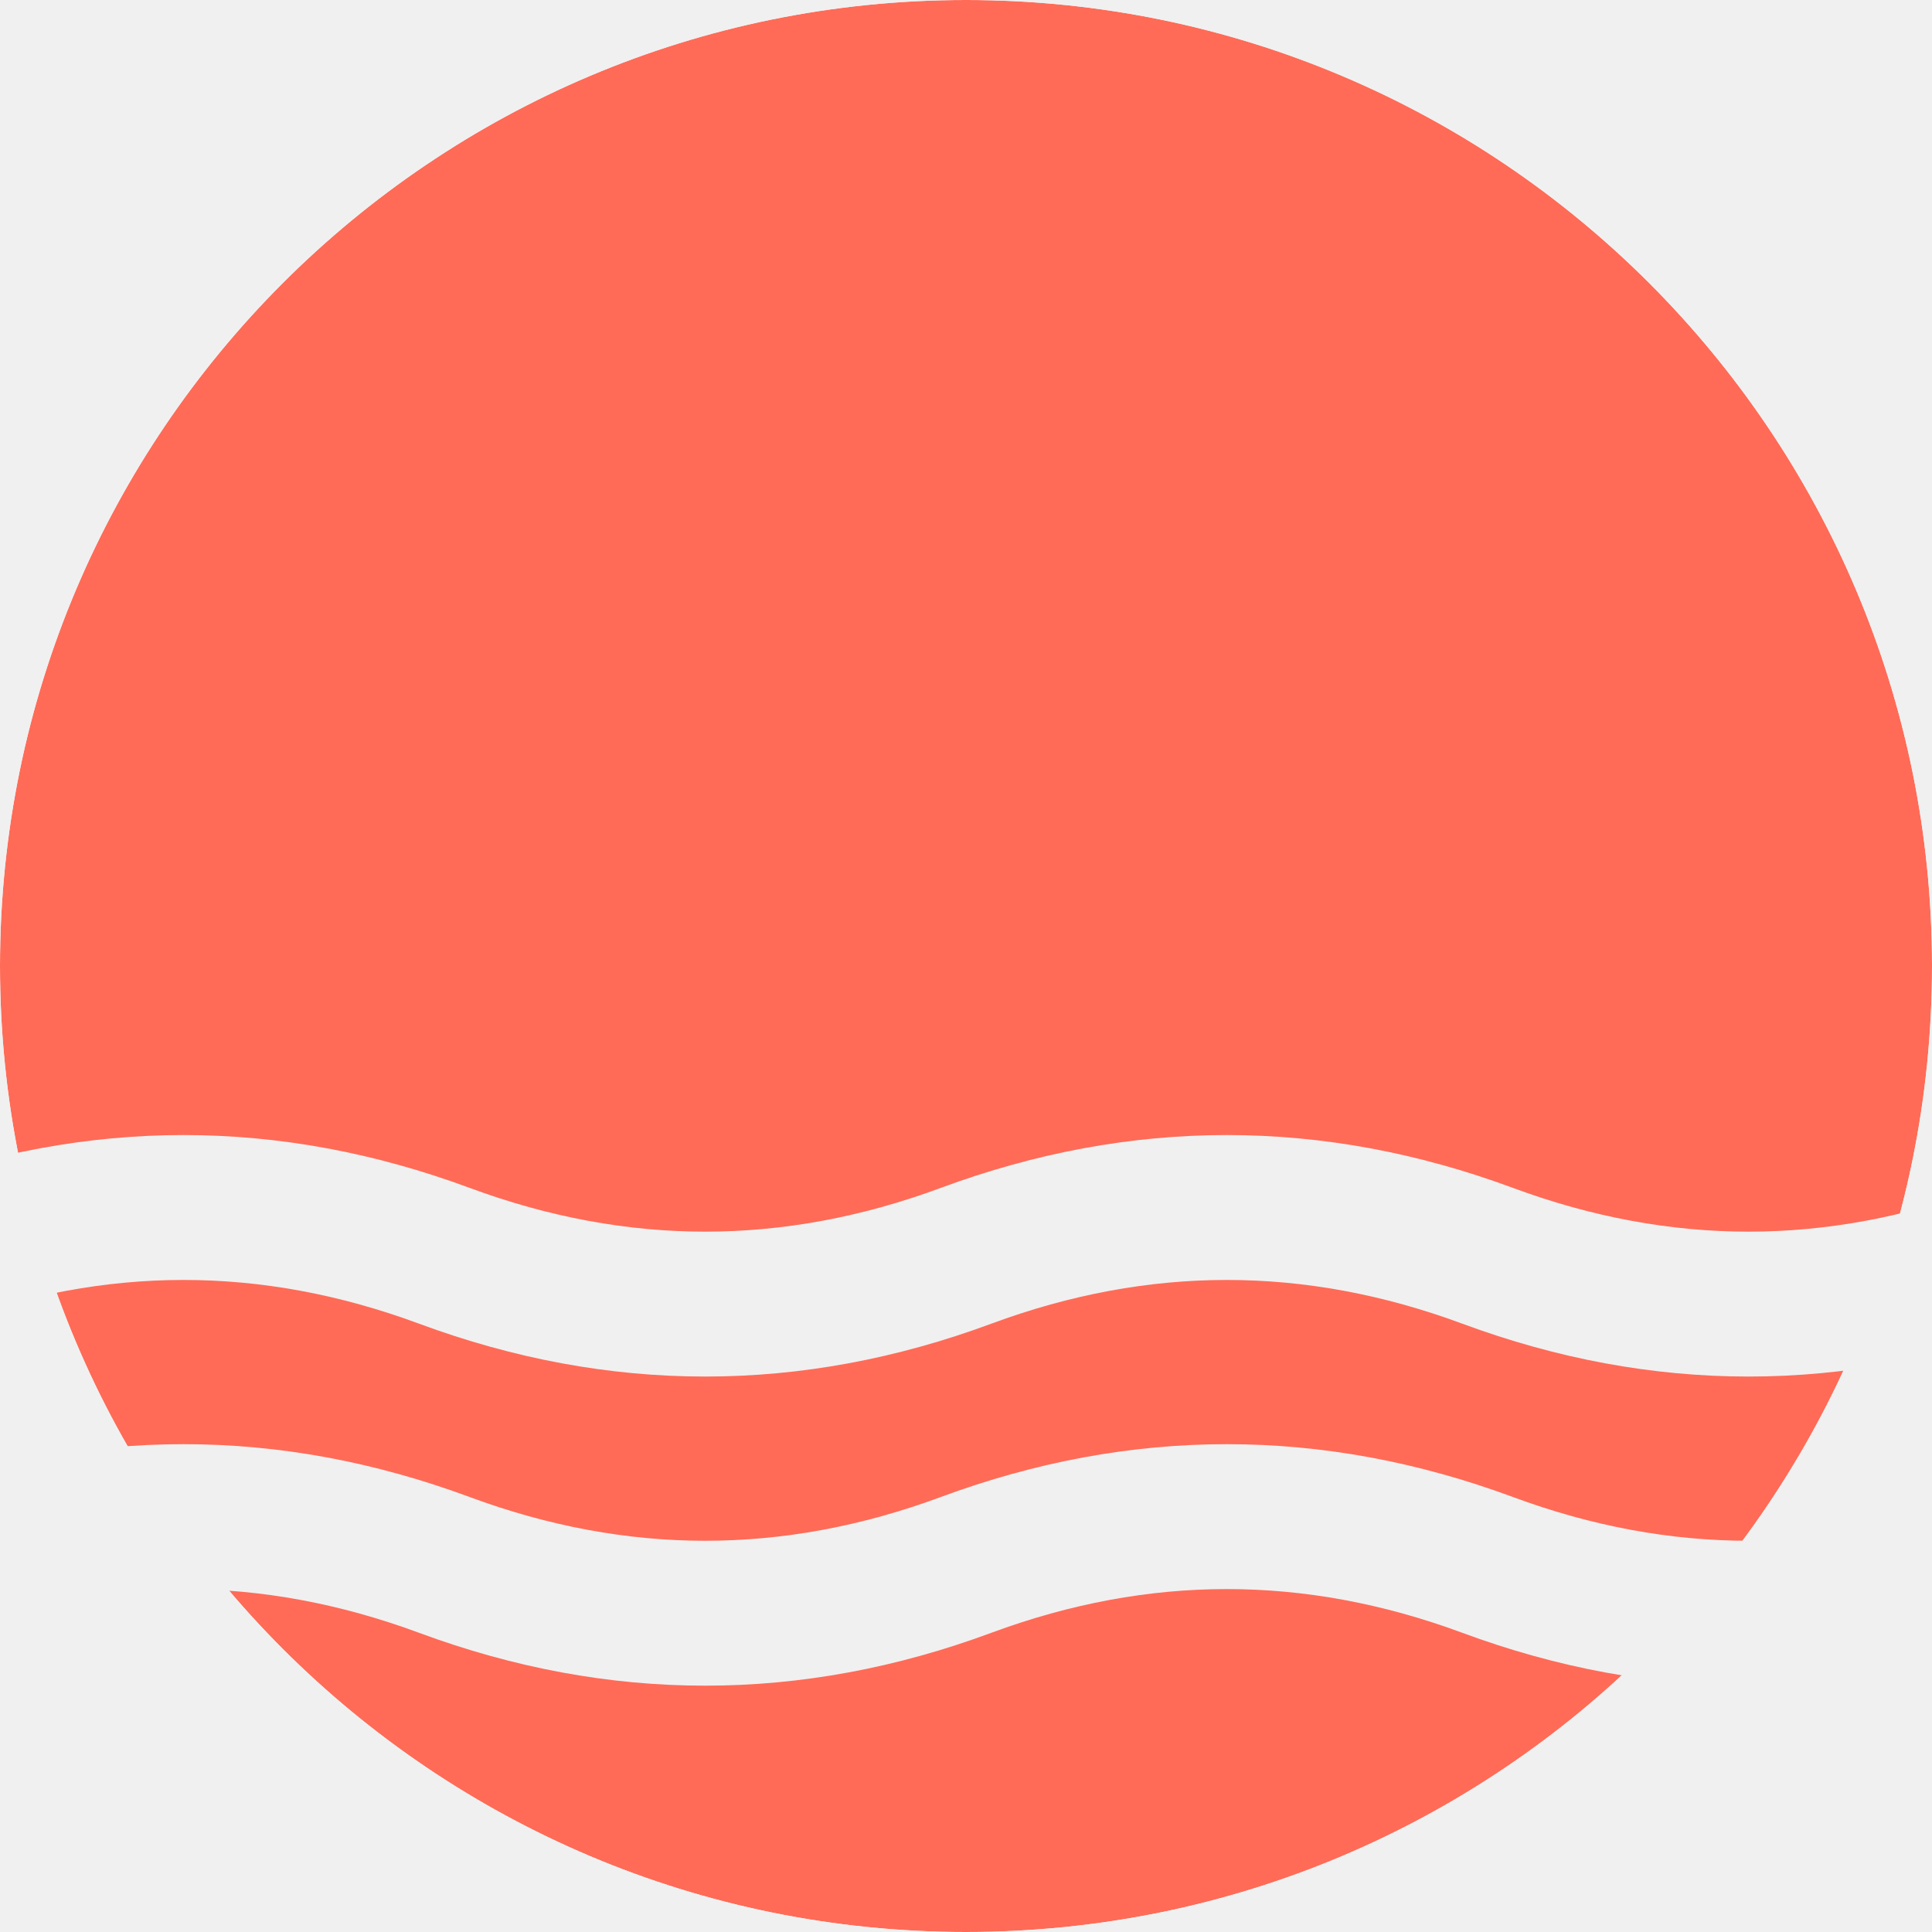
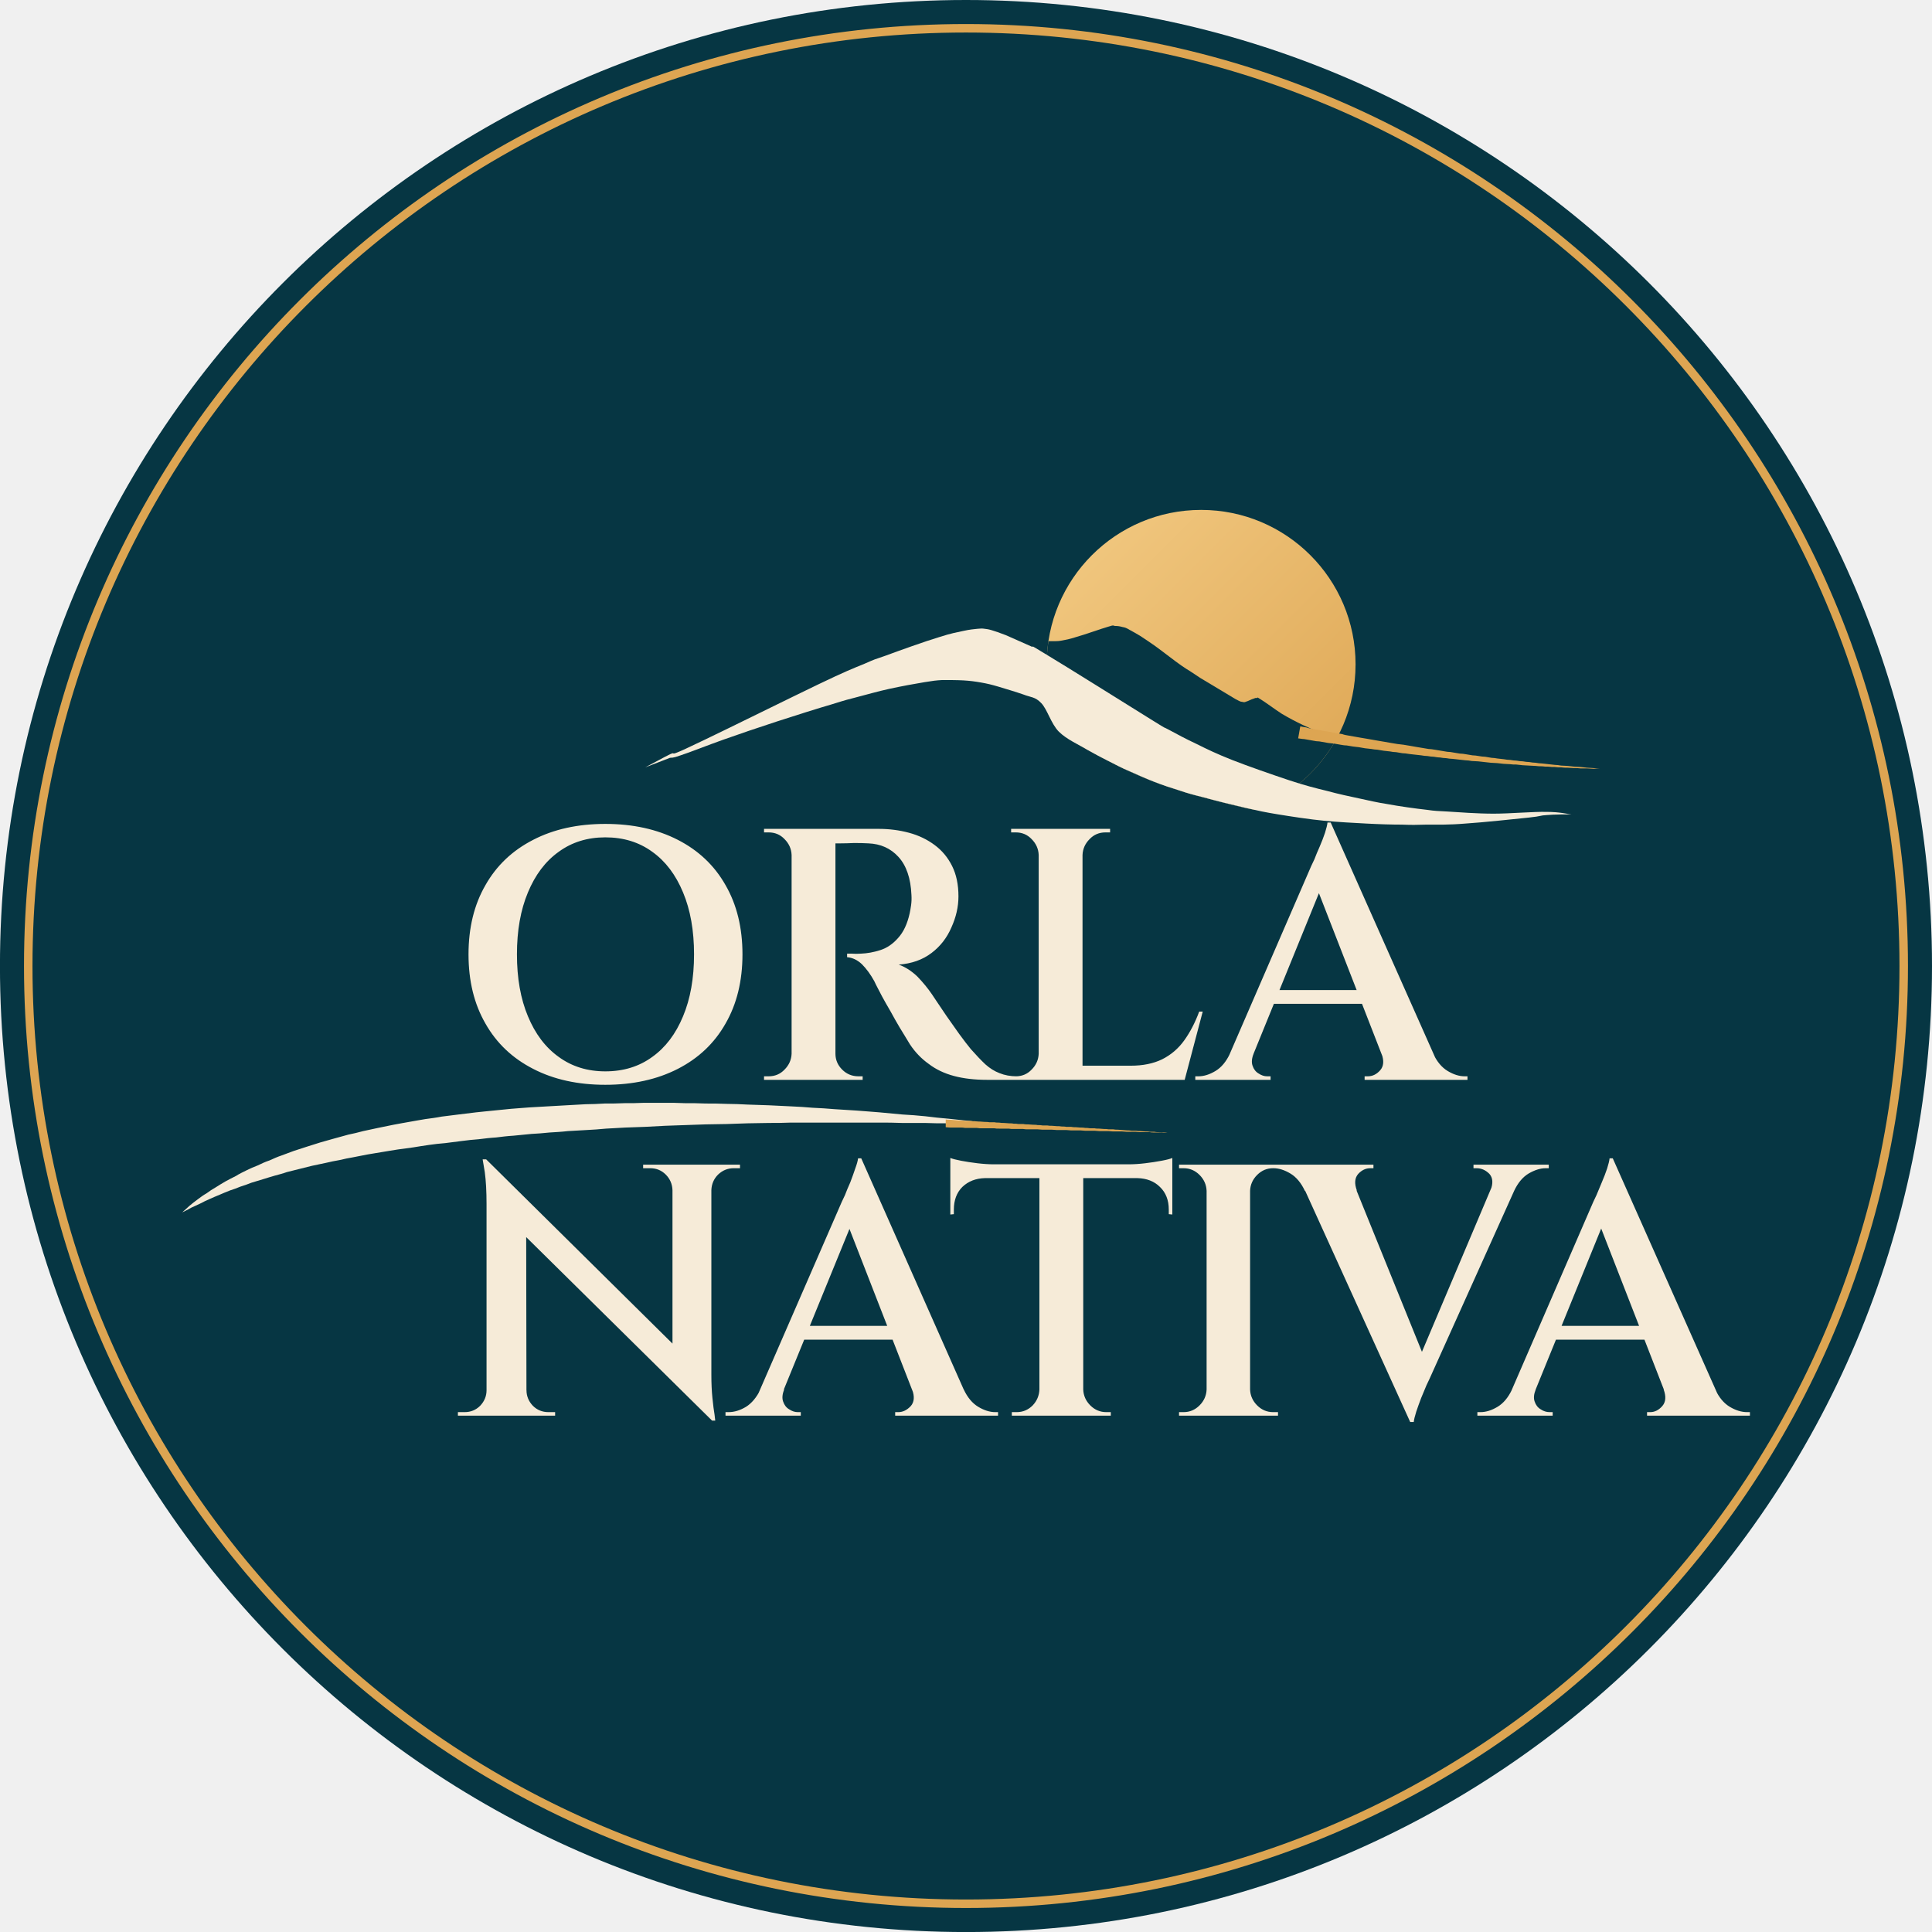
- <svg xmlns="http://www.w3.org/2000/svg" viewBox="0 0 100 100" width="512" height="512" role="img" aria-label="Orla Nativa">
-   <mask id="e">
-     <circle cx="50" cy="50" r="50" fill="#fff" />
-     <path d="M-4 65 Q9.5 60 23 65 T50 65 T77 65 T104 65" fill="none" stroke="#000" stroke-width="7.5" />
-     <path d="M-4 81 Q9.5 76 23 81 T50 81 T77 81 T104 81" fill="none" stroke="#000" stroke-width="7.5" />
-   </mask>
-   <circle cx="50" cy="50" r="50" fill="#ff6b57" mask="url(#e)" />
+ <svg xmlns="http://www.w3.org/2000/svg" viewBox="560.46 -35.98 546.55 546.55" role="img" aria-label="Orla Nativa">
+   <circle cx="833.73" cy="237.3" r="273.28" fill="#063643" />
+   <circle cx="833.73" cy="237.3" r="265.28" fill="none" stroke="#DDA552" stroke-width="2.4" />
+   <defs>
+     <linearGradient id="sol-escuro" x1="0" y1="0" x2="1" y2="1">
+       <stop offset="0" stop-color="#F3CB84" />
+       <stop offset="1" stop-color="#DDA552" />
+     </linearGradient>
+     <clipPath id="disco-escuro">
+       <circle cx="900.25" cy="151.96" r="43.69" />
+     </clipPath>
+     <clipPath id="acima-escuro">
+       <path d="M853 104.27L947 104.27L947 197.02L946 196.97L945 196.91L944 196.85L943 196.78L942 196.71L941 196.65L940 196.58L939 196.52L938 196.46L937 196.39L936 196.31L935 196.21L934 196.08L933 195.96L932 195.82L931 195.69L930 195.55L929 195.41L928 195.27L927 195.13L926 194.98L925 194.83L924 194.68L923 194.53L922 194.37L921 194.19L920 194L919 193.82L918 193.62L917 193.43L916 193.23L915 193.04L914 192.83L913 192.63L912 192.4L911 192.17L910 191.93L909 191.7L908 191.44L907 191.19L906 190.94L905 190.68L904 190.4L903 190.14L902 189.88L901 189.63L900 189.36L899 189.1L898 188.83L897 188.54L896 188.23L895 187.93L894 187.62L893 187.29L892 186.96L891 186.64L890 186.28L889 185.93L888 185.56L887 185.18L886 184.8L885 184.4L884 183.99L883 183.57L882 183.14L881 182.69L880 182.25L879 181.77L878 181.31L877 180.8L876 180.31L875 179.79L874 179.29L873 178.75L872 178.24L871 177.69L870 177.16L869 176.6L868 176.05L867 175.48L866 174.89L865 174.27L864 173.63L863 172.98L862 172.32L861 171.67L860 170.99L859 169.3L858 167.66L857 166.03L856 164.43L855 162.87L854 162.36L853 161.84Z" />
+     </clipPath>
+   </defs>
+   <g clip-path="url(#acima-escuro)">
+     <circle cx="900.25" cy="151.96" r="43.69" fill="url(#sol-escuro)" />
+     <path d="M854.56 145.4L859 145.4C859.3 145.4 860 145.4 861 145.2C862 145 862.8 144.9 865 144.2C867.2 143.6 872.2 141.8 874 141.3C875.8 140.7 875.3 141.1 876 141.1C876.7 141.1 877.3 141.2 878 141.4C878.7 141.5 879.2 141.7 880 142.2C880.8 142.6 881.8 143.2 883 143.9C884.2 144.7 885.3 145.4 887 146.6C888.7 147.8 891.5 150 893 151.1C894.5 152.2 894.8 152.4 896 153.2C897.2 153.9 897.7 154.3 900 155.8C902.3 157.2 908 160.6 910 161.8C912 162.9 911.5 162.4 912 162.6C912.5 162.7 912.5 162.7 913 162.5C913.5 162.4 914.5 161.8 915 161.7C915.5 161.5 915.7 161.4 916 161.5C916.3 161.5 915.8 161 917 161.8C918.2 162.5 921 164.6 923 165.9C925 167.1 927.3 168.3 929 169.1C930.7 169.9 931.8 170.4 933 170.8C934.2 171.3 935.3 171.7 936 171.9C936.7 172.1 936.8 172.1 937 172.1L945.94 175.1L945.94 197.65L854.56 197.65Z" fill="#063643" clip-path="url(#disco-escuro)" />
+   </g>
+   <path d="M928.3 169.5C928.6 169.6 929.4 169.7 930 169.8C930.5 170 931.1 170.1 931.7 170.2C932.2 170.3 932.8 170.4 933.4 170.5C933.9 170.6 934.5 170.7 935.1 170.8C935.6 170.9 936.2 171 936.8 171.1C937.3 171.2 937.9 171.3 938.5 171.4C939 171.5 939.6 171.6 940.2 171.7C940.7 171.9 941.3 172 941.9 172.1C942.5 172.2 943 172.3 943.6 172.4C944.2 172.5 944.8 172.6 945.3 172.7C945.9 172.8 946.5 172.9 947.1 173C947.6 173.1 948.2 173.2 948.8 173.3C949.4 173.4 950 173.5 950.5 173.6C951.1 173.7 951.7 173.8 952.3 173.9C952.9 174 953.4 174.1 954 174.2C954.6 174.3 955.2 174.4 955.8 174.5C956.4 174.6 956.9 174.6 957.5 174.7C958.1 174.8 958.7 174.9 959.3 175C959.9 175.1 960.4 175.2 961 175.3C961.6 175.4 962.2 175.5 962.8 175.6C963.4 175.7 964 175.8 964.6 175.9C965.1 175.9 965.7 176 966.3 176.1C966.9 176.2 967.5 176.3 968.1 176.4C968.7 176.5 969.3 176.6 969.9 176.7C970.5 176.7 971.1 176.8 971.6 176.9C972.2 177 972.8 177.1 973.4 177.2C974 177.2 974.6 177.3 975.2 177.4C975.8 177.5 976.4 177.6 977 177.7C977.6 177.7 978.2 177.8 978.8 177.9C979.4 178 980 178.1 980.6 178.1C981.2 178.2 981.8 178.3 982.4 178.4C982.9 178.4 983.5 178.5 984.1 178.6C984.7 178.7 985.3 178.7 985.9 178.8C986.5 178.9 987.1 179 987.7 179C988.3 179.1 988.9 179.2 989.5 179.2C990.1 179.3 990.7 179.4 991.3 179.4C991.9 179.5 992.5 179.6 993.1 179.6C993.7 179.7 994.3 179.8 994.9 179.8C995.5 179.9 996.1 180 996.7 180C997.3 180.1 997.9 180.1 998.5 180.2C999.1 180.3 999.7 180.3 1000.3 180.4C1000.9 180.4 1001.5 180.5 1002.1 180.6C1002.8 180.6 1003.4 180.7 1004 180.7C1004.6 180.8 1005.2 180.8 1005.8 180.9C1006.4 180.9 1007 181 1007.6 181C1008.2 181.1 1008.8 181.1 1009.4 181.2C1010 181.2 1010.6 181.3 1011.2 181.3C1011.8 181.4 1012.7 181.5 1013 181.5L1013 181.5C1012.7 181.5 1011.8 181.5 1011.2 181.5C1010.6 181.5 1010 181.4 1009.4 181.4C1008.8 181.4 1008.2 181.4 1007.6 181.4C1006.9 181.3 1006.3 181.3 1005.7 181.3C1005.1 181.3 1004.5 181.2 1003.9 181.2C1003.3 181.2 1002.7 181.2 1002.1 181.1C1001.5 181.1 1000.9 181.1 1000.3 181C999.7 181 999.1 181 998.5 180.9C997.9 180.9 997.3 180.9 996.7 180.8C996.1 180.8 995.5 180.8 994.9 180.7C994.3 180.7 993.6 180.6 993 180.6C992.4 180.6 991.8 180.5 991.2 180.5C990.6 180.4 990 180.4 989.4 180.3C988.8 180.3 988.2 180.3 987.6 180.2C987 180.2 986.4 180.1 985.8 180.1C985.2 180 984.6 180 984 179.9C983.4 179.9 982.8 179.8 982.2 179.8C981.6 179.7 981 179.7 980.4 179.6C979.8 179.5 979.2 179.5 978.6 179.4C978 179.4 977.4 179.3 976.8 179.3C976.2 179.2 975.6 179.1 975 179.1C974.4 179 973.8 179 973.2 178.9C972.6 178.8 972 178.8 971.4 178.7C970.8 178.7 970.2 178.6 969.6 178.5C969 178.5 968.4 178.4 967.8 178.3C967.2 178.3 966.7 178.2 966.1 178.1C965.5 178.1 964.9 178 964.3 177.9C963.7 177.9 963.1 177.8 962.5 177.7C961.9 177.6 961.3 177.6 960.7 177.5C960.1 177.4 959.5 177.4 959 177.3C958.4 177.2 957.8 177.1 957.2 177.1C956.6 177 956 176.9 955.4 176.8C954.8 176.8 954.2 176.7 953.7 176.6C953.1 176.5 952.5 176.5 951.9 176.4C951.3 176.3 950.7 176.2 950.1 176.1C949.6 176.1 949 176 948.4 175.9C947.8 175.8 947.2 175.8 946.6 175.7C946.1 175.6 945.5 175.5 944.9 175.4C944.3 175.3 943.7 175.3 943.2 175.2C942.6 175.1 942 175 941.4 174.9C940.8 174.9 940.3 174.8 939.7 174.7C939.1 174.6 938.5 174.5 938 174.4C937.4 174.3 936.8 174.3 936.2 174.2C935.7 174.1 935.1 174 934.5 173.9C934 173.8 933.4 173.7 932.8 173.7C932.2 173.6 931.7 173.5 931.1 173.4C930.5 173.3 930 173.2 929.4 173.1C928.8 173.1 928 172.9 927.7 172.9Z" fill="#DDA552" />
+   <path d="M743 181.1C744.2 180.5 748.5 178.1 750 177.4C751.5 176.7 750.3 177.6 752 176.9C753.7 176.2 753.3 176.4 760 173.2C766.7 170 784.5 161.2 792 157.6C799.5 154 801.8 153.1 805 151.8C808.2 150.4 807.5 150.7 811 149.5C814.5 148.2 822.3 145.4 826 144.3C829.7 143.1 831.2 142.9 833 142.5C834.8 142.1 836 142 837 141.9C838 141.8 838.3 141.8 839 141.9C839.7 142 840 142 841 142.3C842 142.6 843.2 143 845 143.7C846.8 144.5 850.2 146 852 146.8C853.8 147.7 850.3 145.4 856 148.9C861.7 152.3 880.2 163.9 886 167.5C891.8 171.1 888.8 169.2 891 170.4C893.2 171.6 896 173.1 899 174.5C902 176 904.7 177.3 909 179C913.3 180.7 920.5 183.2 925 184.7C929.5 186.2 932.7 187 936 187.8C939.3 188.7 942.2 189.3 945 189.9C947.8 190.5 949.8 191 953 191.5C956.2 192.1 961.2 192.8 964 193.1C966.8 193.5 966.8 193.4 970 193.6C973.2 193.8 978.3 194.2 983 194.2C987.7 194.2 994.3 193.6 998 193.7C1001.7 193.7 1003.8 194.3 1005 194.4L1005 194.4C1003.8 194.4 1000 194.4 998 194.6C996 194.7 996.8 194.9 993 195.3C989.2 195.7 979.8 196.7 975 197C970.2 197.4 967 197.3 964 197.3C961 197.4 959.8 197.4 957 197.3C954.2 197.3 950.7 197.2 947 197C943.3 196.8 939.2 196.6 935 196.2C930.8 195.8 925.7 195 922 194.4C918.3 193.8 916.5 193.4 913 192.6C909.5 191.8 904.2 190.5 901 189.6C897.8 188.8 896.3 188.4 894 187.6C891.7 186.9 889.3 186.1 887 185.2C884.7 184.3 882.2 183.2 880 182.2C877.8 181.3 876 180.3 874 179.3C872 178.3 870.3 177.4 868 176.1C865.7 174.7 862.2 173.2 860 171C857.8 168.8 856.7 164.6 855 162.9C853.3 161.1 852 161.3 850 160.5C848 159.8 845 158.9 843 158.3C841 157.7 839.7 157.4 838 157.1C836.3 156.8 834.8 156.6 833 156.5C831.2 156.4 828.8 156.4 827 156.4C825.2 156.5 824.5 156.6 822 157C819.5 157.4 815.2 158.2 812 158.9C808.8 159.6 805.7 160.5 803 161.2C800.3 161.9 799.8 162 796 163.2C792.2 164.3 785.2 166.5 780 168.2C774.8 169.9 769.5 171.7 765 173.3C760.5 174.9 755.5 176.9 753 177.7C750.5 178.6 750.5 178.3 750 178.4Z" fill="#F6EBD8" />
+   <path d="M612 307C612.4 306.7 613.4 305.7 614.1 305.1C614.8 304.5 615.6 303.9 616.4 303.3C617.2 302.7 618 302.1 618.9 301.6C619.7 301 620.6 300.4 621.5 299.9C622.4 299.3 623.3 298.8 624.3 298.2C625.2 297.7 626.2 297.2 627.2 296.7C628.1 296.1 629.2 295.6 630.2 295.1C631.2 294.6 632.3 294.1 633.4 293.7C634.4 293.2 635.5 292.7 636.7 292.3C637.8 291.8 638.9 291.3 640.1 290.9C641.3 290.5 642.4 290 643.6 289.6C644.8 289.2 646.1 288.8 647.3 288.4C648.6 288 649.8 287.6 651.1 287.2C652.4 286.8 653.7 286.5 655 286.1C656.3 285.7 657.7 285.4 659 285C660.4 284.7 661.8 284.4 663.2 284C664.6 283.7 666 283.4 667.4 283.1C668.9 282.8 670.3 282.5 671.8 282.2C673.2 281.9 674.7 281.7 676.2 281.4C677.7 281.1 679.2 280.9 680.8 280.6C682.3 280.4 683.9 280.2 685.4 279.9C687 279.7 688.6 279.5 690.2 279.3C691.8 279.1 693.4 278.9 695.1 278.7C696.7 278.5 698.3 278.4 700 278.2C701.7 278 703.3 277.9 705 277.7C706.7 277.6 708.4 277.4 710.2 277.3C711.9 277.2 713.6 277.1 715.4 277C717.1 276.9 718.9 276.8 720.7 276.7C722.5 276.6 724.3 276.5 726.1 276.4C727.9 276.4 729.7 276.3 731.5 276.2C733.4 276.2 735.2 276.2 737.1 276.1C739 276.1 740.8 276.1 742.7 276C744.6 276 746.5 276 748.4 276C750.3 276 752.3 276 754.2 276.1C756.1 276.1 758.1 276.1 760.1 276.2C762 276.2 764 276.2 766 276.3C768 276.3 770 276.4 772 276.5C774 276.6 776 276.6 778 276.7C780.1 276.8 782.1 276.9 784.2 277C786.2 277.1 788.3 277.2 790.4 277.4C792.4 277.5 794.5 277.6 796.6 277.8C798.7 277.9 800.8 278.1 802.9 278.2C805.1 278.4 807.2 278.5 809.3 278.7C811.4 278.9 813.6 279.1 815.7 279.3C817.9 279.4 820.1 279.6 822.2 279.8C824.4 280.1 826.6 280.3 828.8 280.5C831 280.7 833.2 281 835.4 281.2C837.6 281.5 840.9 281.9 842 282L842 282C840.9 282 837.5 282 835.3 282C833.1 281.9 830.9 281.9 828.7 281.8C826.5 281.8 824.3 281.8 822.1 281.7C819.9 281.7 817.8 281.7 815.6 281.7C813.5 281.6 811.3 281.6 809.2 281.6C807 281.6 804.9 281.6 802.8 281.6C800.7 281.6 798.6 281.6 796.5 281.6C794.4 281.6 792.3 281.6 790.3 281.6C788.2 281.6 786.1 281.6 784.1 281.6C782 281.7 780 281.7 778 281.7C775.9 281.7 773.9 281.8 771.9 281.8C769.9 281.9 768 281.9 766 282C764 282 762 282.1 760.1 282.1C758.1 282.2 756.2 282.2 754.3 282.3C752.4 282.4 750.5 282.4 748.6 282.5C746.7 282.6 744.8 282.7 742.9 282.8C741 282.9 739.2 282.9 737.3 283C735.5 283.1 733.7 283.2 731.9 283.3C730 283.5 728.2 283.6 726.4 283.7C724.7 283.8 722.9 283.9 721.1 284C719.4 284.2 717.6 284.3 715.9 284.4C714.2 284.6 712.5 284.7 710.8 284.8C709.1 285 707.4 285.1 705.7 285.3C704 285.4 702.4 285.6 700.8 285.8C699.1 285.9 697.5 286.1 695.9 286.3C694.3 286.4 692.7 286.6 691.1 286.8C689.5 287 688 287.2 686.4 287.4C684.9 287.5 683.4 287.7 681.9 287.9C680.3 288.1 678.8 288.4 677.4 288.6C675.9 288.8 674.4 289 673 289.2C671.5 289.4 670.1 289.7 668.7 289.9C667.3 290.1 665.9 290.4 664.5 290.6C663.1 290.9 661.8 291.1 660.4 291.4C659.1 291.6 657.8 291.9 656.5 292.2C655.2 292.4 653.9 292.7 652.6 293C651.3 293.3 650.1 293.5 648.8 293.8C647.6 294.1 646.4 294.4 645.2 294.7C644 295 642.8 295.3 641.6 295.6C640.5 296 639.3 296.3 638.2 296.6C637.1 296.9 635.9 297.3 634.9 297.6C633.8 297.9 632.7 298.3 631.6 298.6C630.6 299 629.5 299.4 628.5 299.7C627.5 300.1 626.5 300.5 625.5 300.8C624.5 301.2 623.5 301.6 622.6 302C621.6 302.4 620.7 302.8 619.8 303.2C618.9 303.6 618 304 617.1 304.5C616.2 304.9 615.4 305.3 614.5 305.7C613.7 306.2 612.4 306.8 612 307Z" fill="#F6EBD8" />
+   <path d="M828 280.7C828.3 280.8 829 280.8 829.4 280.8C829.9 280.8 830.3 280.9 830.8 280.9C831.3 280.9 831.7 281 832.2 281C832.6 281 833.1 281 833.5 281.1C834 281.1 834.5 281.1 834.9 281.1C835.4 281.2 835.8 281.2 836.3 281.2C836.7 281.3 837.2 281.3 837.7 281.3C838.1 281.3 838.6 281.4 839 281.4C839.5 281.4 839.9 281.4 840.4 281.5C840.9 281.5 841.3 281.5 841.8 281.5C842.2 281.6 842.7 281.6 843.1 281.6C843.6 281.7 844 281.7 844.5 281.7C845 281.7 845.4 281.8 845.9 281.8C846.3 281.8 846.8 281.8 847.2 281.9C847.7 281.9 848.1 281.9 848.6 282C849 282 849.5 282 850 282C850.4 282.1 850.9 282.1 851.3 282.1C851.8 282.1 852.2 282.2 852.7 282.2C853.1 282.2 853.6 282.2 854 282.3C854.5 282.3 854.9 282.3 855.4 282.4C855.8 282.4 856.3 282.4 856.7 282.4C857.2 282.5 857.6 282.5 858.1 282.5C858.5 282.5 859 282.6 859.4 282.6C859.9 282.6 860.3 282.6 860.8 282.7C861.2 282.7 861.7 282.7 862.1 282.8C862.6 282.8 863 282.8 863.5 282.8C863.9 282.9 864.3 282.9 864.8 282.9C865.2 282.9 865.7 283 866.1 283C866.6 283 867 283 867.5 283.1C867.9 283.1 868.3 283.1 868.8 283.2C869.2 283.2 869.7 283.2 870.1 283.2C870.5 283.3 871 283.3 871.4 283.3C871.9 283.3 872.3 283.4 872.7 283.4C873.2 283.4 873.6 283.4 874.1 283.5C874.5 283.5 874.9 283.5 875.4 283.5C875.8 283.6 876.2 283.6 876.7 283.6C877.1 283.6 877.5 283.7 878 283.7C878.4 283.7 878.8 283.8 879.3 283.8C879.7 283.8 880.1 283.8 880.6 283.9C881 283.9 881.4 283.9 881.8 283.9C882.3 284 882.7 284 883.1 284C883.6 284 884 284.1 884.4 284.1C884.8 284.1 885.3 284.1 885.7 284.2C886.1 284.2 886.5 284.2 887 284.2C887.4 284.3 887.8 284.3 888.2 284.3C888.7 284.3 889.1 284.4 889.5 284.4C889.9 284.4 890.3 284.4 890.7 284.5C891.2 284.5 891.8 284.5 892 284.5L892 284.5C891.8 284.5 891.2 284.5 890.7 284.5C890.3 284.5 889.9 284.5 889.5 284.5C889.1 284.4 888.6 284.4 888.2 284.4C887.8 284.4 887.4 284.4 887 284.4C886.5 284.4 886.1 284.4 885.7 284.3C885.3 284.3 884.8 284.3 884.4 284.3C884 284.3 883.6 284.3 883.1 284.3C882.7 284.3 882.3 284.3 881.8 284.2C881.4 284.2 881 284.2 880.5 284.2C880.1 284.2 879.7 284.2 879.2 284.2C878.8 284.2 878.4 284.1 877.9 284.1C877.5 284.1 877.1 284.1 876.6 284.1C876.2 284.1 875.8 284.1 875.3 284.1C874.9 284.1 874.5 284 874 284C873.6 284 873.2 284 872.7 284C872.3 284 871.8 284 871.4 284C871 284 870.5 283.9 870.1 283.9C869.6 283.9 869.2 283.9 868.7 283.9C868.3 283.9 867.9 283.9 867.4 283.9C867 283.9 866.5 283.8 866.1 283.8C865.6 283.8 865.2 283.8 864.8 283.8C864.3 283.8 863.9 283.8 863.4 283.8C863 283.8 862.5 283.7 862.1 283.7C861.6 283.7 861.2 283.7 860.7 283.7C860.3 283.7 859.8 283.7 859.4 283.7C858.9 283.7 858.5 283.6 858 283.6C857.6 283.6 857.1 283.6 856.7 283.6C856.2 283.6 855.8 283.6 855.3 283.6C854.9 283.6 854.4 283.5 854 283.5C853.5 283.5 853.1 283.5 852.6 283.5C852.2 283.5 851.7 283.5 851.3 283.5C850.8 283.5 850.4 283.5 849.9 283.4C849.4 283.4 849 283.4 848.5 283.4C848.1 283.4 847.6 283.4 847.2 283.4C846.7 283.4 846.3 283.4 845.8 283.3C845.3 283.3 844.9 283.3 844.4 283.3C844 283.3 843.5 283.3 843.1 283.3C842.6 283.3 842.2 283.3 841.7 283.2C841.2 283.2 840.8 283.2 840.3 283.2C839.9 283.2 839.4 283.2 839 283.2C838.5 283.2 838 283.2 837.6 283.2C837.1 283.1 836.7 283.1 836.2 283.1C835.7 283.1 835.3 283.1 834.8 283.1C834.4 283.1 833.9 283.1 833.5 283.1C833 283 832.5 283 832.1 283C831.6 283 831.2 283 830.7 283C830.2 283 829.8 283 829.3 283C828.9 283 828.2 282.9 828 282.9Z" fill="#DDA552" />
+   <path d="M731.7 197.1Q743.4 197.1 752.2 201.6Q761 206.1 765.7 214.4Q770.5 222.7 770.5 234Q770.5 245.3 765.7 253.6Q761 261.9 752.2 266.4Q743.4 270.9 731.7 270.9Q720 270.9 711.3 266.4Q702.5 261.9 697.8 253.6Q693 245.3 693 234Q693 222.7 697.8 214.4Q702.5 206.1 711.3 201.6Q720 197.1 731.7 197.1M731.7 267.1Q739.4 267.1 745 263Q750.6 259 753.7 251.5Q756.8 244.1 756.8 234Q756.8 223.9 753.7 216.5Q750.6 209 745 205Q739.4 200.9 731.7 200.9Q724.1 200.9 718.5 205Q712.9 209 709.8 216.5Q706.7 223.9 706.7 234Q706.7 244.1 709.8 251.5Q712.9 259 718.5 263Q724.1 267.1 731.7 267.1M795.5 198.5L809 198.5Q813.5 198.5 817.6 199.6Q821.7 200.7 824.9 203.1Q828 205.4 829.8 209Q831.6 212.6 831.6 217.6Q831.6 222 829.6 226.4Q827.7 230.8 824 233.6Q820.2 236.5 814.7 236.9Q817.5 237.9 820 240.3Q822.4 242.8 824.1 245.3Q824.2 245.4 825.3 247.1Q826.5 248.9 828.2 251.4Q830 254 831.8 256.5Q833.7 259.1 835.1 260.8Q837.4 263.4 839.2 265.1Q841.1 266.8 843.2 267.6Q845.4 268.5 848.1 268.5L848.1 269.5L839.7 269.5Q834.4 269.5 830.3 268.4Q826.2 267.3 823.2 265Q820.1 262.8 817.9 259.5Q817.3 258.5 816.2 256.7Q815 254.8 813.7 252.5Q812.4 250.1 811.1 247.9Q809.9 245.8 809 244Q808.1 242.3 807.8 241.6Q806.2 238.7 804.3 236.8Q802.4 235 800.1 234.8L800.1 233.8Q800.3 233.8 801.4 233.8Q802.6 233.9 804 233.8Q806.7 233.7 809.5 232.8Q812.3 231.9 814.5 229.4Q816.8 226.9 817.8 222.4Q818 221.5 818.2 220.1Q818.4 218.7 818.3 217.2Q818 210.1 814.6 206.4Q811.3 202.8 806.1 202.6Q804.2 202.5 802.1 202.5Q799.9 202.6 798.4 202.6Q796.8 202.6 796.5 202.6Q796.5 202.5 796.2 201.4Q796 200.4 795.7 199.5Q795.5 198.5 795.5 198.5M784.4 198.5L796.8 198.5L796.8 269.5L784.4 269.5L784.4 198.5M784.4 262.1L784.7 262.1L784.7 269.5L776.6 269.5L776.6 268.5Q776.7 268.5 777.3 268.5Q777.8 268.5 777.9 268.5Q780.6 268.5 782.4 266.6Q784.3 264.7 784.4 262.1M784.7 198.5L784.7 205.9L784.4 205.9Q784.3 203.3 782.4 201.4Q780.6 199.5 777.9 199.5Q777.8 199.5 777.3 199.5Q776.7 199.5 776.6 199.5L776.6 198.5L784.7 198.5M796.5 269.5L796.5 262.1L796.8 262.1Q796.8 264.7 798.7 266.6Q800.6 268.5 803.3 268.5Q803.4 268.5 803.9 268.5Q804.5 268.5 804.5 268.5L804.5 269.5M854.3 198.5L866.7 198.5L866.7 269.5L854.3 269.5L854.3 198.5M866.4 265.5L893.6 265.5L895.3 269.5L866.4 269.5L866.4 265.5M899.7 250.2L900.7 250.2L895.6 269.5L876.6 269.5L880.3 265.5Q885.5 265.5 889.2 263.7Q893 261.8 895.5 258.3Q898 254.8 899.7 250.2M854.3 262.1L854.6 262.1L854.6 269.5L846.5 269.5L846.5 268.5Q846.5 268.5 847.2 268.5Q847.8 268.5 847.8 268.5Q850.5 268.5 852.3 266.6Q854.2 264.7 854.3 262.1M854.6 198.5L854.6 205.9L854.3 205.9Q854.2 203.3 852.3 201.4Q850.5 199.5 847.8 199.5Q847.8 199.5 847.2 199.5Q846.5 199.5 846.5 199.5L846.5 198.5L854.6 198.5M866.7 205.9L866.4 205.9L866.4 198.5L874.5 198.5L874.5 199.5Q874.4 199.5 873.8 199.5Q873.2 199.5 873.2 199.5Q870.5 199.5 868.7 201.4Q866.8 203.3 866.7 205.9M932.1 212.9L936.9 196.7L969 268.9L953.9 268.9L932.1 212.9M908.4 262.1L915.1 262.1Q914.3 264.1 914.8 265.5Q915.3 267 916.5 267.7Q917.7 268.5 918.9 268.5L919.9 268.5L919.9 269.5L898.6 269.5L898.6 268.5Q898.6 268.5 899 268.5Q899.5 268.5 899.5 268.5Q901.8 268.5 904.3 267Q906.8 265.5 908.4 262.1M936 196.7L936.9 196.7L937.4 207.3L912.2 269.2L905.3 269.2L931.4 209Q931.6 208.6 932.3 207.1Q932.9 205.5 933.8 203.5Q934.7 201.4 935.3 199.6Q935.9 197.7 936 196.7M918.2 244.1L948.8 244.1L948.8 248L918.2 248L918.2 244.1M951.3 262.1L965.9 262.1Q967.5 265.5 970 267Q972.5 268.5 974.8 268.5Q974.8 268.5 975.2 268.5Q975.6 268.5 975.6 268.5L975.6 269.5L946.5 269.5L946.5 268.5L947.4 268.5Q949.4 268.5 950.9 266.8Q952.4 265.1 951.3 262.1M699.1 303.9L698 292L760.8 354.1L761.9 365.9L699.1 303.9M698.1 357.3L698.4 357.3L698.4 364.5L690 364.5L690 363.5Q690 363.5 690.9 363.5Q691.8 363.5 691.9 363.5Q694.5 363.5 696.3 361.7Q698.1 359.8 698.1 357.3M709.1 357.3L709.4 357.3Q709.4 359.8 711.2 361.7Q713 363.5 715.6 363.5Q715.7 363.5 716.6 363.5Q717.5 363.5 717.5 363.5L717.5 364.5L709.1 364.5L709.1 357.3M697 292L698 292L709.3 304.3L709.4 364.5L698.1 364.5L698.1 304.7Q698.1 299.2 697.6 295.6Q697 292 697 292M750.7 293.5L761.7 293.5L761.7 352.9Q761.7 356.6 762 359.5Q762.3 362.5 762.6 364.2Q762.8 365.9 762.8 365.9L761.9 365.9L750.7 353.2L750.7 293.5M761.4 293.5L769.8 293.5L769.8 294.5Q769.8 294.5 768.9 294.5Q768 294.5 768 294.5Q765.5 294.5 763.6 296.3Q761.8 298.1 761.7 300.7L761.4 300.7L761.4 293.5M742.4 294.5L742.4 293.5L750.9 293.5L750.9 300.7L750.7 300.7Q750.6 298.1 748.8 296.3Q747 294.5 744.4 294.5Q744.4 294.5 743.5 294.5Q742.5 294.5 742.4 294.5M799.3 307.9L804.1 291.7L836.1 363.9L821.1 363.9L799.3 307.9M775.6 357.1L782.3 357.1Q781.5 359.1 782 360.5Q782.5 362 783.7 362.7Q784.9 363.5 786.1 363.5L787 363.5L787 364.5L765.7 364.5L765.7 363.5Q765.7 363.5 766.2 363.5Q766.6 363.5 766.6 363.5Q769 363.5 771.5 362Q773.9 360.5 775.6 357.1M803.2 291.7L804.1 291.7L804.6 302.3L779.3 364.2L772.4 364.2L798.6 304Q798.8 303.6 799.5 302.1Q800.1 300.5 801 298.5Q801.8 296.4 802.4 294.6Q803.1 292.7 803.2 291.7M785.4 339.1L815.9 339.1L815.9 343L785.4 343L785.4 339.1M818.5 357.1L833.1 357.1Q834.7 360.5 837.2 362Q839.7 363.5 842 363.5Q842 363.5 842.4 363.5Q842.8 363.5 842.8 363.5L842.8 364.5L813.7 364.5L813.7 363.5L814.6 363.5Q816.5 363.5 818.1 361.8Q819.6 360.1 818.5 357.1M854.5 293.8L866.9 293.8L866.9 364.5L854.5 364.5L854.5 293.8M829.3 293.4L892.1 293.4L892.1 297.3L829.3 297.3L829.3 293.4M882.2 296.9L892.1 296.9L892.1 307.6L891.1 307.5L891.1 306.2Q891.1 302.2 888.6 299.8Q886.2 297.4 882.2 297.3L882.2 296.9M892.1 291.6L892.1 294.5L879.7 293.4Q881.9 293.4 884.4 293.1Q886.9 292.8 889 292.4Q891.2 292 892.1 291.6M854.5 357.1L854.8 357.1L854.8 364.5L846.7 364.5L846.7 363.5Q846.7 363.5 847.4 363.5Q848.1 363.5 848.1 363.5Q850.7 363.5 852.6 361.6Q854.4 359.7 854.5 357.1M866.6 364.5L866.6 357.1L866.9 357.1Q867 359.7 868.9 361.6Q870.8 363.5 873.4 363.5Q873.4 363.5 874.1 363.5Q874.7 363.5 874.7 363.5L874.7 364.5L866.6 364.5M829.3 296.9L839.1 296.9L839.1 297.3Q835.2 297.4 832.7 299.8Q830.3 302.2 830.3 306.2L830.3 307.5L829.3 307.6L829.3 296.9M829.3 294.5L829.3 291.6Q830.3 292 832.4 292.4Q834.5 292.8 837 293.1Q839.5 293.4 841.7 293.4M901.8 293.5L914.1 293.5L914.1 364.5L901.8 364.5L901.8 293.5M901.8 357.1L902.1 357.1L902.1 364.5L894 364.5L894 363.5Q894 363.5 894.6 363.5Q895.3 363.5 895.3 363.5Q897.9 363.5 899.8 361.6Q901.7 359.7 901.8 357.1M902.1 293.5L902.1 300.9L901.8 300.9Q901.7 298.3 899.8 296.4Q897.9 294.5 895.3 294.5Q895.3 294.5 894.6 294.5Q894 294.5 894 294.5L894 293.5L902.1 293.5M913.8 364.5L913.8 357.1L914.1 357.1Q914.2 359.7 916.1 361.6Q918 363.5 920.6 363.5Q920.6 363.5 921.2 363.5Q921.9 363.5 922 363.5L922 364.5L913.8 364.5M914.1 300.9L913.8 300.9L913.8 293.5L922 293.5L922 294.5Q921.9 294.5 921.2 294.5Q920.6 294.5 920.6 294.5Q918 294.5 916.1 296.4Q914.2 298.3 914.1 300.9M964.2 350.1L959.4 366.3L926.6 294.1L941.5 294.1L964.2 350.1M960.4 366.3L959.4 366.3L958.8 355.7L985 293.8L992 293.8L964.9 354Q964.7 354.4 964 355.9Q963.3 357.5 962.5 359.5Q961.7 361.6 961.1 363.4Q960.5 365.3 960.4 366.3M988.8 300.9L982.1 300.8Q983.3 297.8 981.8 296.1Q980.2 294.5 978.2 294.5L977.3 294.5L977.3 293.5L998.6 293.5L998.6 294.5Q998.6 294.5 998.1 294.5Q997.7 294.5 997.7 294.5Q995.5 294.5 992.9 296Q990.4 297.5 988.8 300.9M944.3 300.8L929.6 300.9Q928 297.5 925.5 296Q923 294.5 920.7 294.5Q920.7 294.5 920.3 294.5Q919.9 294.5 919.9 294.5L919.9 293.5L949 293.5L949 294.5L948.1 294.5Q946.2 294.5 944.7 296.1Q943.2 297.8 944.3 300.8M1012 307.9L1016.7 291.7L1048.8 363.9L1033.8 363.9L1012 307.9M988.2 357.1L994.9 357.1Q994.1 359.1 994.6 360.5Q995.1 362 996.3 362.7Q997.5 363.5 998.8 363.5L999.7 363.5L999.7 364.5L978.4 364.5L978.4 363.5Q978.4 363.5 978.8 363.5Q979.3 363.5 979.3 363.5Q981.6 363.5 984.1 362Q986.6 360.5 988.2 357.1M1015.8 291.7L1016.7 291.7L1017.2 302.3L992 364.2L985.1 364.2L1011.2 304Q1011.4 303.6 1012.1 302.1Q1012.8 300.5 1013.6 298.5Q1014.5 296.4 1015.1 294.6Q1015.7 292.7 1015.8 291.7M998.1 339.1L1028.6 339.1L1028.6 343L998.1 343L998.1 339.1M1031.1 357.1L1045.7 357.1Q1047.3 360.5 1049.8 362Q1052.3 363.5 1054.7 363.5Q1054.7 363.5 1055.1 363.5Q1055.5 363.5 1055.5 363.5L1055.5 364.5L1026.4 364.5L1026.4 363.5L1027.3 363.5Q1029.2 363.5 1030.7 361.8Q1032.2 360.1 1031.1 357.1" fill="#F6EBD8" />
</svg>
